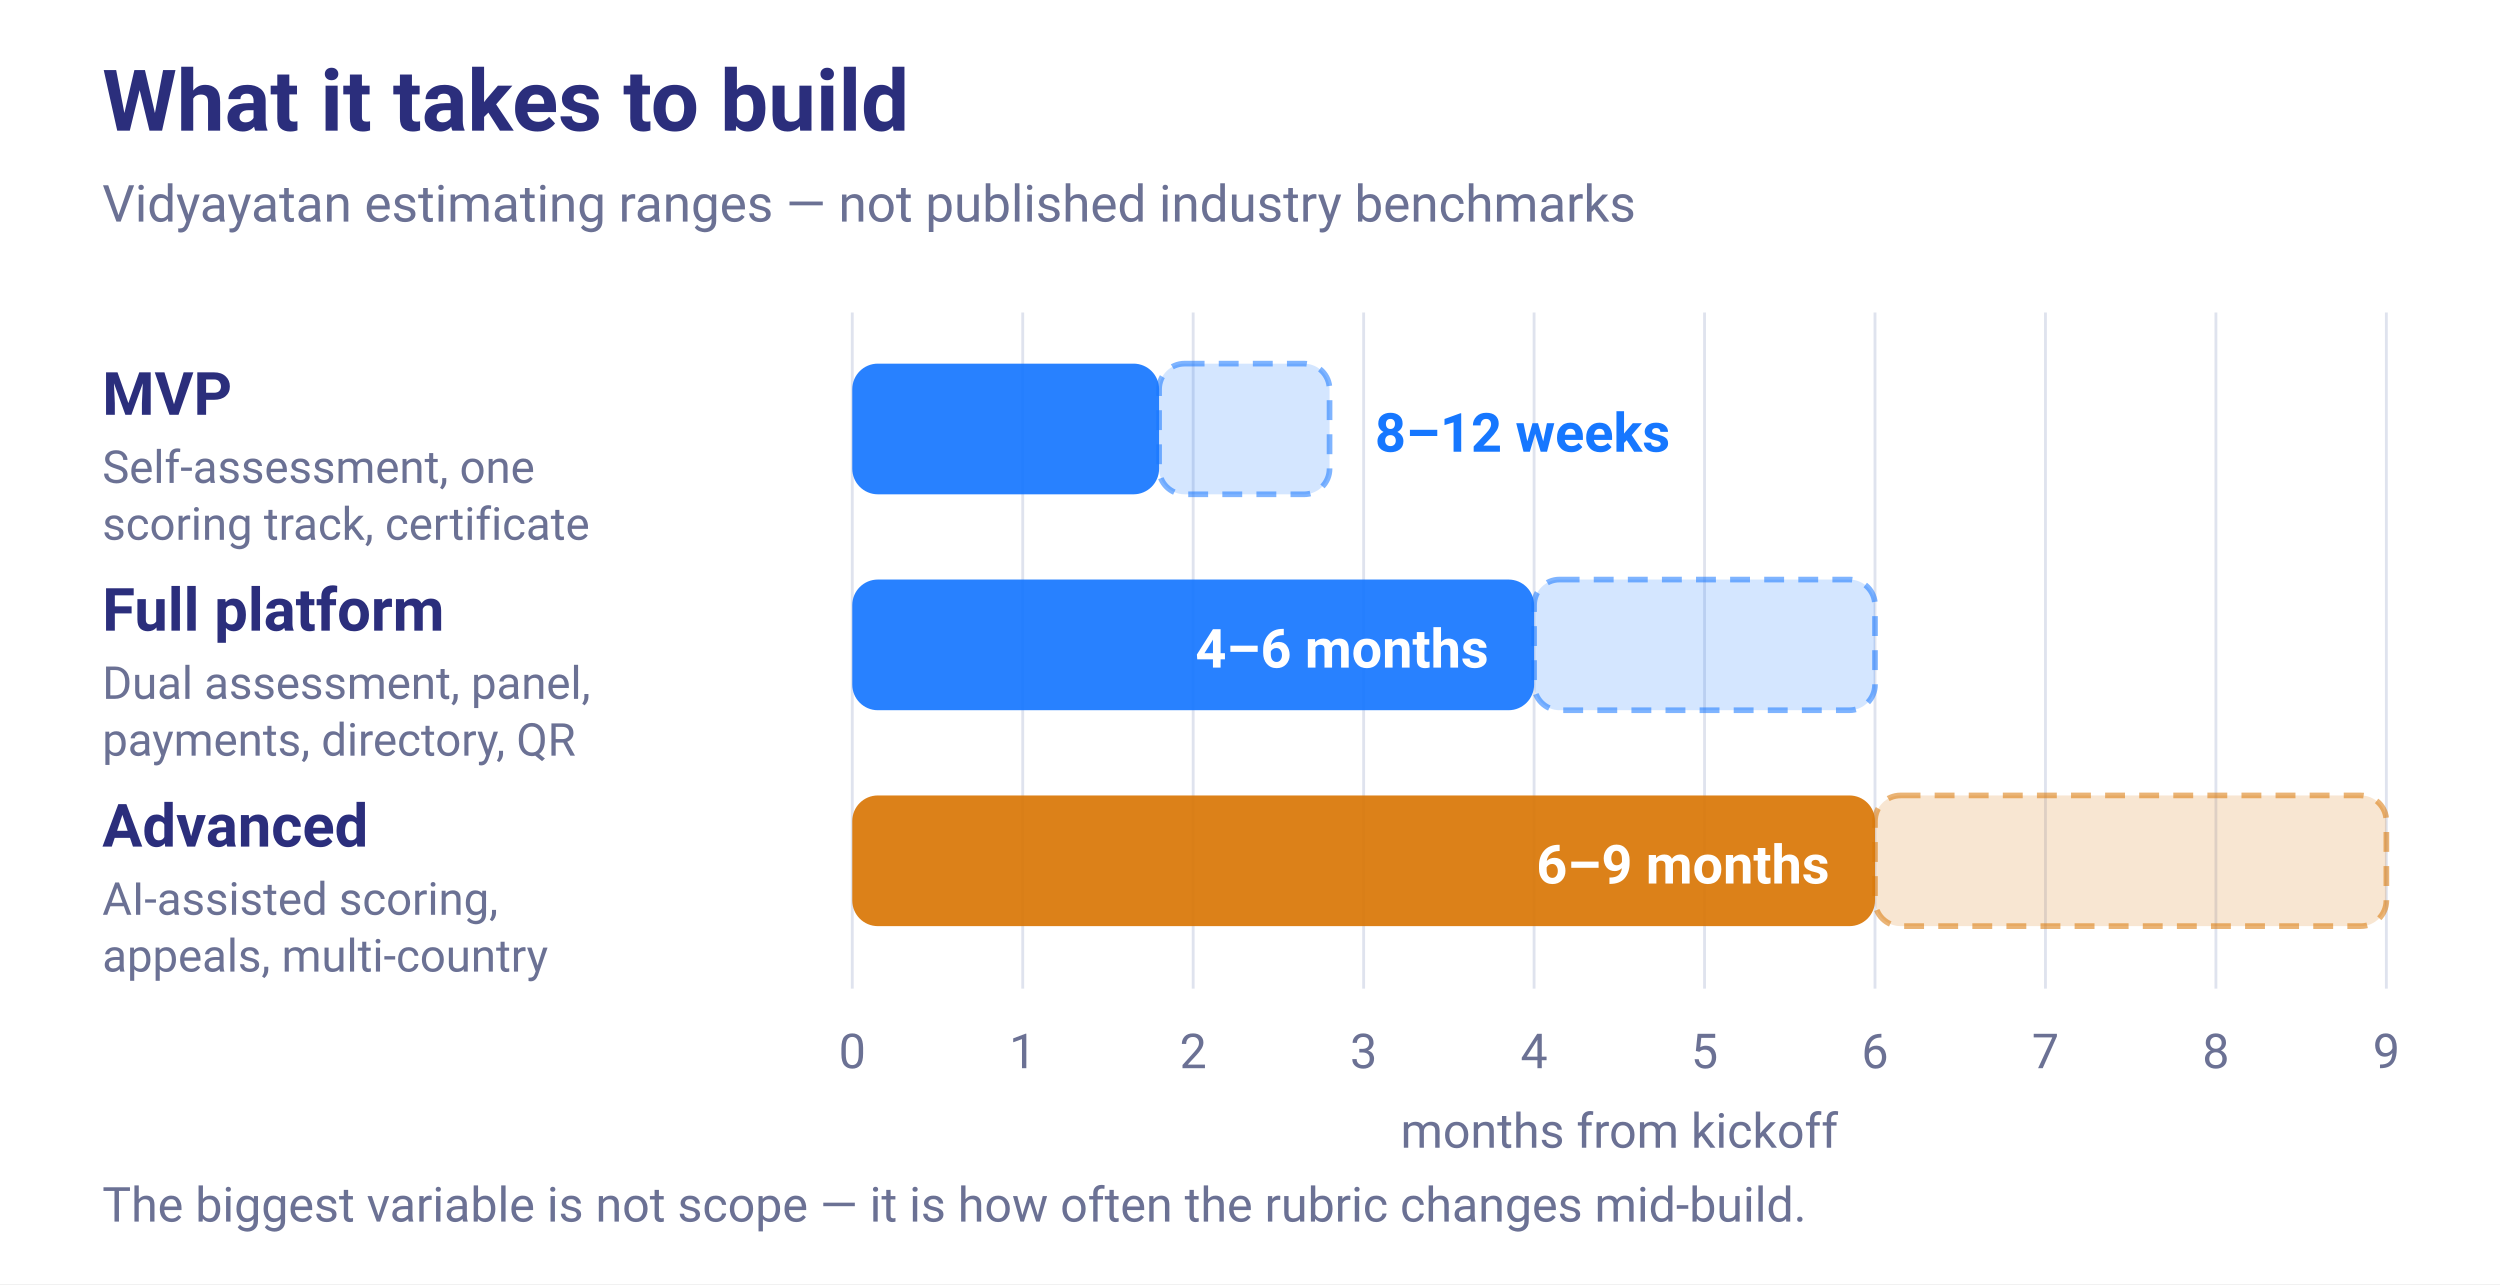
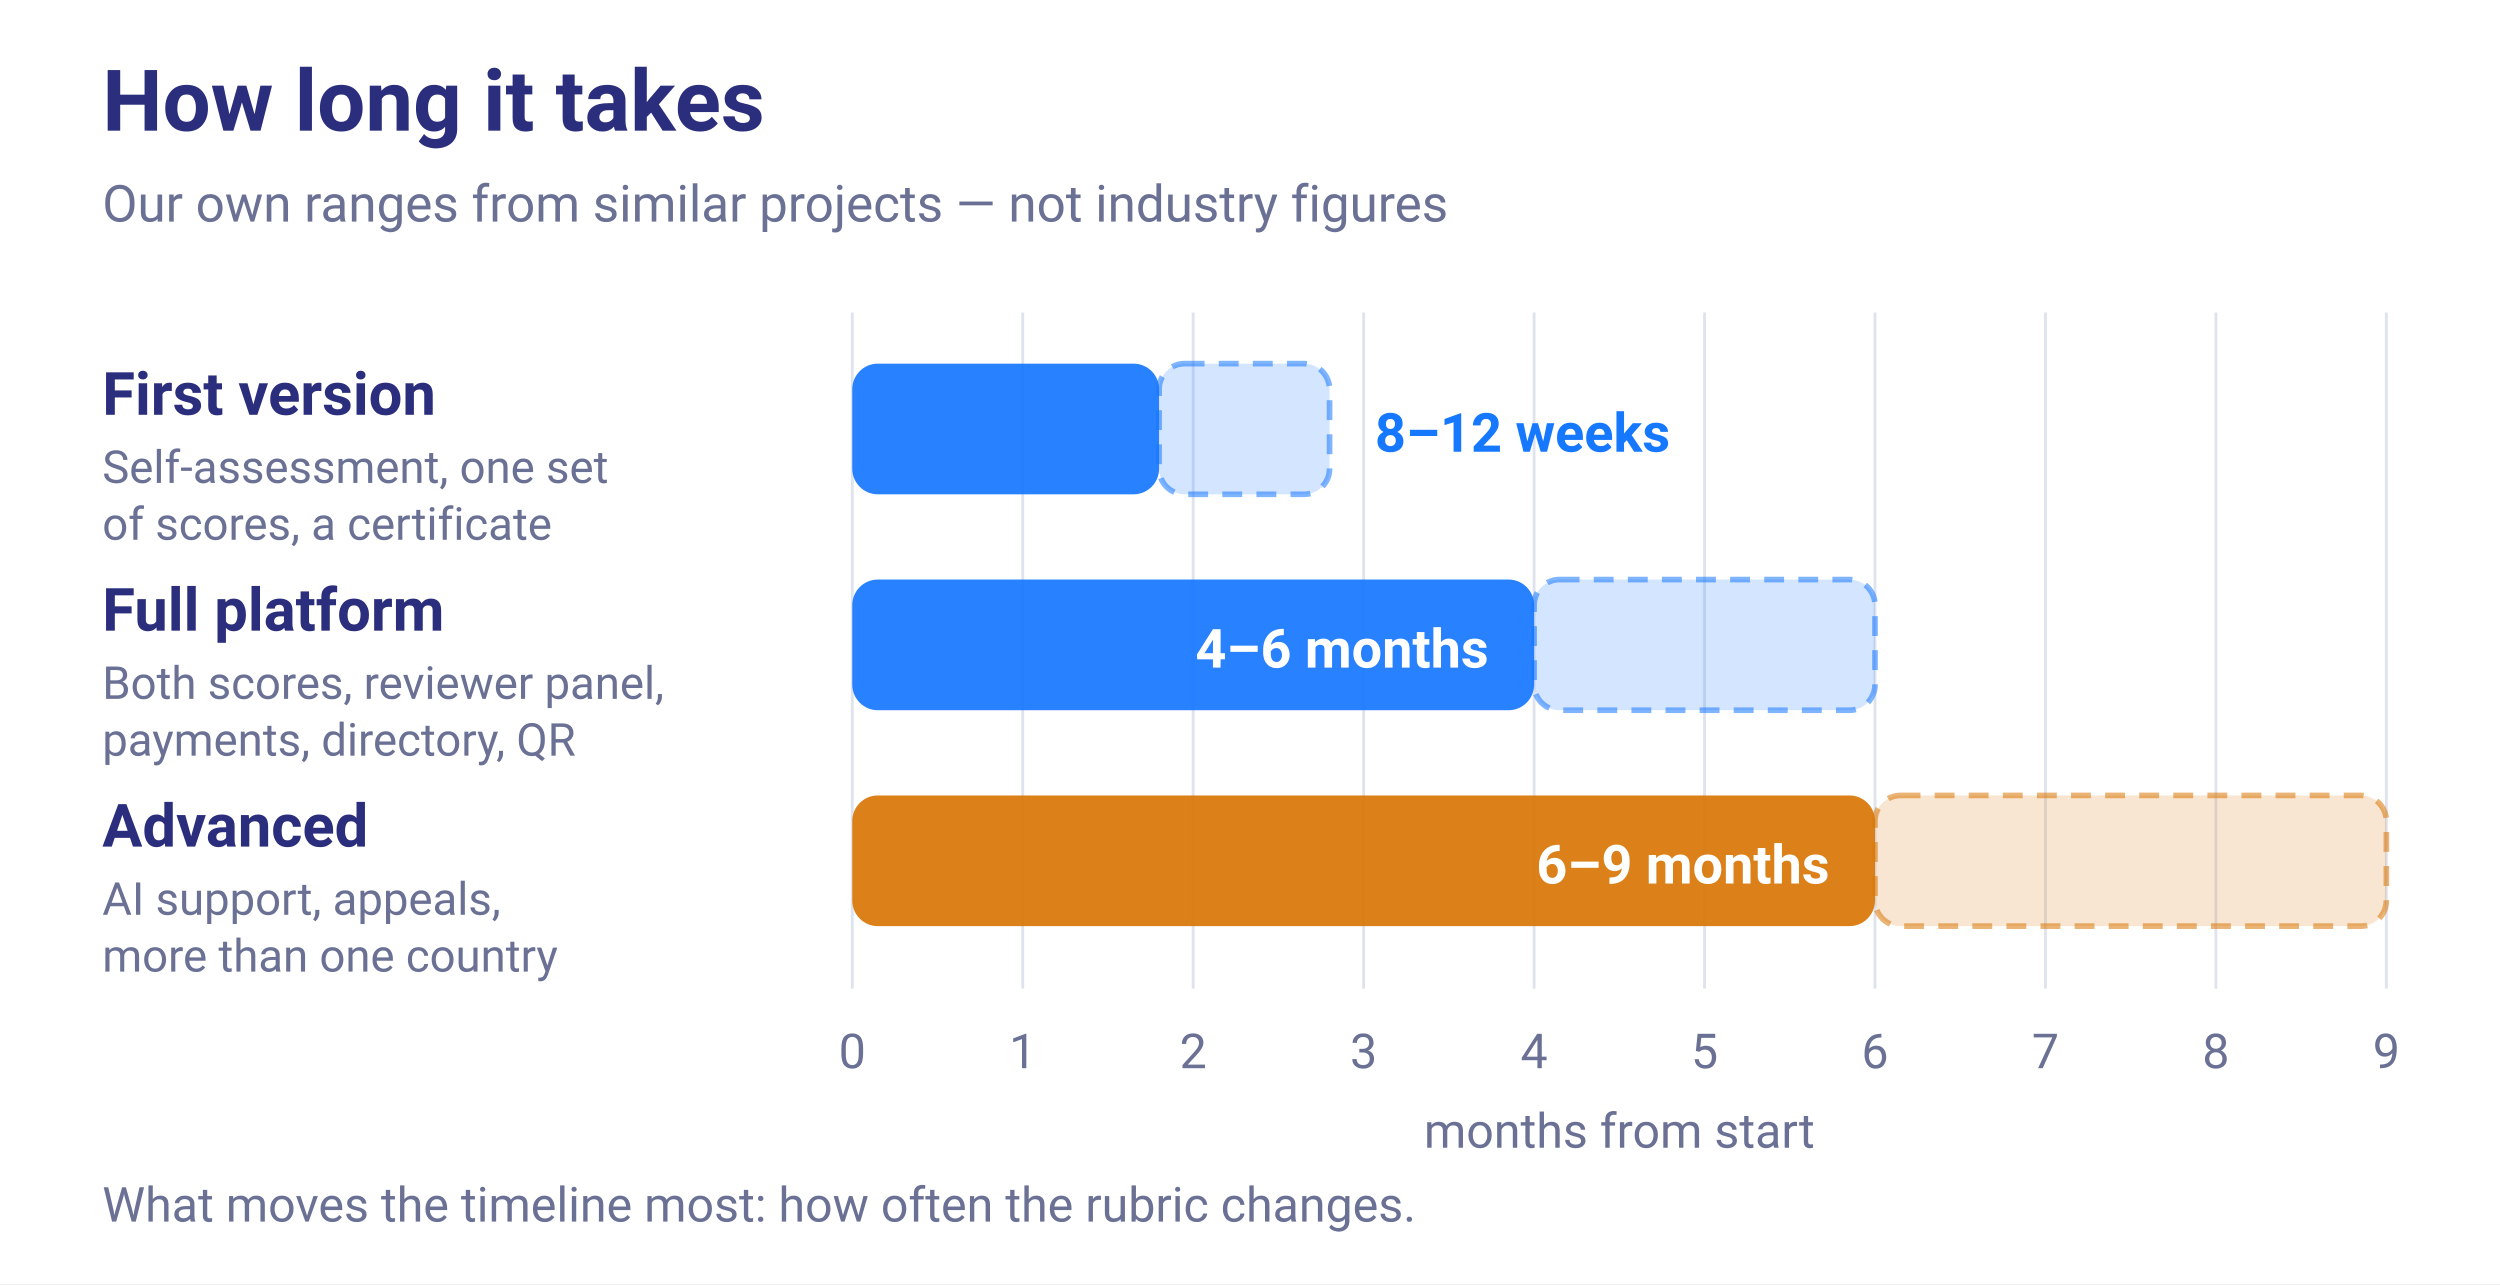
<svg xmlns="http://www.w3.org/2000/svg" viewBox="0 0 880 452" width="880" height="452" role="img" aria-label="Bar chart of delivery ranges: an MVP takes eight to twelve weeks, a full platform four to six months, and an advanced platform six to nine months">
  <rect width="880" height="452" fill="#ffffff" />
-   <text x="36" y="46" font-family="system-ui, -apple-system, 'Segoe UI', Roboto, sans-serif" font-size="30" font-weight="700" fill="#2b2e7c">What it takes to build</text>
-   <text x="36" y="78" font-family="system-ui, -apple-system, 'Segoe UI', Roboto, sans-serif" font-size="18" fill="#6b7194">Vidyayatan estimating ranges — not published industry benchmarks</text>
+   <text x="36" y="46" font-family="system-ui, -apple-system, 'Segoe UI', Roboto, sans-serif" font-size="30" font-weight="700" fill="#2b2e7c">How long it takes</text>
+   <text x="36" y="78" font-family="system-ui, -apple-system, 'Segoe UI', Roboto, sans-serif" font-size="18" fill="#6b7194">Our own ranges from similar projects — not industry figures</text>
  <line x1="300.0" y1="110" x2="300.0" y2="348" stroke="#dfe3ee" stroke-width="1" />
  <text x="300.0" y="376" text-anchor="middle" font-family="system-ui, -apple-system, 'Segoe UI', Roboto, sans-serif" font-size="17" fill="#6b7194">0</text>
  <line x1="360.0" y1="110" x2="360.0" y2="348" stroke="#dfe3ee" stroke-width="1" />
  <text x="360.0" y="376" text-anchor="middle" font-family="system-ui, -apple-system, 'Segoe UI', Roboto, sans-serif" font-size="17" fill="#6b7194">1</text>
  <line x1="420.0" y1="110" x2="420.0" y2="348" stroke="#dfe3ee" stroke-width="1" />
  <text x="420.0" y="376" text-anchor="middle" font-family="system-ui, -apple-system, 'Segoe UI', Roboto, sans-serif" font-size="17" fill="#6b7194">2</text>
  <line x1="480.0" y1="110" x2="480.0" y2="348" stroke="#dfe3ee" stroke-width="1" />
  <text x="480.0" y="376" text-anchor="middle" font-family="system-ui, -apple-system, 'Segoe UI', Roboto, sans-serif" font-size="17" fill="#6b7194">3</text>
  <line x1="540.0" y1="110" x2="540.0" y2="348" stroke="#dfe3ee" stroke-width="1" />
  <text x="540.0" y="376" text-anchor="middle" font-family="system-ui, -apple-system, 'Segoe UI', Roboto, sans-serif" font-size="17" fill="#6b7194">4</text>
  <line x1="600.0" y1="110" x2="600.0" y2="348" stroke="#dfe3ee" stroke-width="1" />
  <text x="600.0" y="376" text-anchor="middle" font-family="system-ui, -apple-system, 'Segoe UI', Roboto, sans-serif" font-size="17" fill="#6b7194">5</text>
  <line x1="660.0" y1="110" x2="660.0" y2="348" stroke="#dfe3ee" stroke-width="1" />
  <text x="660.0" y="376" text-anchor="middle" font-family="system-ui, -apple-system, 'Segoe UI', Roboto, sans-serif" font-size="17" fill="#6b7194">6</text>
  <line x1="720.0" y1="110" x2="720.0" y2="348" stroke="#dfe3ee" stroke-width="1" />
  <text x="720.0" y="376" text-anchor="middle" font-family="system-ui, -apple-system, 'Segoe UI', Roboto, sans-serif" font-size="17" fill="#6b7194">7</text>
  <line x1="780.0" y1="110" x2="780.0" y2="348" stroke="#dfe3ee" stroke-width="1" />
  <text x="780.0" y="376" text-anchor="middle" font-family="system-ui, -apple-system, 'Segoe UI', Roboto, sans-serif" font-size="17" fill="#6b7194">8</text>
  <line x1="840.0" y1="110" x2="840.0" y2="348" stroke="#dfe3ee" stroke-width="1" />
  <text x="840.0" y="376" text-anchor="middle" font-family="system-ui, -apple-system, 'Segoe UI', Roboto, sans-serif" font-size="17" fill="#6b7194">9</text>
-   <text x="570" y="404" text-anchor="middle" font-family="system-ui, -apple-system, 'Segoe UI', Roboto, sans-serif" font-size="17" fill="#6b7194">months from kickoff</text>
-   <text x="36" y="146" font-family="system-ui, -apple-system, 'Segoe UI', Roboto, sans-serif" font-size="21" font-weight="700" fill="#2b2e7c">MVP</text>
-   <text x="36" y="170" font-family="system-ui, -apple-system, 'Segoe UI', Roboto, sans-serif" font-size="16" fill="#6b7194">Self-assessment, one</text>
-   <text x="36" y="190" font-family="system-ui, -apple-system, 'Segoe UI', Roboto, sans-serif" font-size="16" fill="#6b7194">scoring track, certificate</text>
+   <text x="570" y="404" text-anchor="middle" font-family="system-ui, -apple-system, 'Segoe UI', Roboto, sans-serif" font-size="17" fill="#6b7194">months from start</text>
+   <text x="36" y="146" font-family="system-ui, -apple-system, 'Segoe UI', Roboto, sans-serif" font-size="21" font-weight="700" fill="#2b2e7c">First version</text>
+   <text x="36" y="170" font-family="system-ui, -apple-system, 'Segoe UI', Roboto, sans-serif" font-size="16" fill="#6b7194">Self-assessment, one set</text>
+   <text x="36" y="190" font-family="system-ui, -apple-system, 'Segoe UI', Roboto, sans-serif" font-size="16" fill="#6b7194">of scores, a certificate</text>
  <rect x="300.0" y="128" width="108.0" height="46" rx="9" fill="#1677ff" fill-opacity="0.92" />
  <rect x="408.0" y="128" width="60.0" height="46" rx="9" fill="#1677ff" fill-opacity="0.18" stroke="#1677ff" stroke-opacity="0.55" stroke-width="2" stroke-dasharray="7 5" />
  <text x="484.0" y="159" font-family="system-ui, -apple-system, 'Segoe UI', Roboto, sans-serif" font-size="19" font-weight="700" fill="#1677ff">8–12 weeks</text>
  <text x="36" y="222" font-family="system-ui, -apple-system, 'Segoe UI', Roboto, sans-serif" font-size="21" font-weight="700" fill="#2b2e7c">Full platform</text>
-   <text x="36" y="246" font-family="system-ui, -apple-system, 'Segoe UI', Roboto, sans-serif" font-size="16" fill="#6b7194">Dual assessment, panel,</text>
+   <text x="36" y="246" font-family="system-ui, -apple-system, 'Segoe UI', Roboto, sans-serif" font-size="16" fill="#6b7194">Both scores, reviewer panel,</text>
  <text x="36" y="266" font-family="system-ui, -apple-system, 'Segoe UI', Roboto, sans-serif" font-size="16" fill="#6b7194">payments, directory, QR</text>
  <rect x="300.0" y="204" width="240.0" height="46" rx="9" fill="#1677ff" fill-opacity="0.92" />
  <rect x="540.0" y="204" width="120.0" height="46" rx="9" fill="#1677ff" fill-opacity="0.18" stroke="#1677ff" stroke-opacity="0.55" stroke-width="2" stroke-dasharray="7 5" />
  <text x="524.0" y="235" text-anchor="end" font-family="system-ui, -apple-system, 'Segoe UI', Roboto, sans-serif" font-size="19" font-weight="700" fill="#ffffff">4–6 months</text>
  <text x="36" y="298" font-family="system-ui, -apple-system, 'Segoe UI', Roboto, sans-serif" font-size="21" font-weight="700" fill="#2b2e7c">Advanced</text>
-   <text x="36" y="322" font-family="system-ui, -apple-system, 'Segoe UI', Roboto, sans-serif" font-size="16" fill="#6b7194">AI-assisted scoring,</text>
-   <text x="36" y="342" font-family="system-ui, -apple-system, 'Segoe UI', Roboto, sans-serif" font-size="16" fill="#6b7194">appeals, multi-country</text>
+   <text x="36" y="322" font-family="system-ui, -apple-system, 'Segoe UI', Roboto, sans-serif" font-size="16" fill="#6b7194">AI support, appeals,</text>
+   <text x="36" y="342" font-family="system-ui, -apple-system, 'Segoe UI', Roboto, sans-serif" font-size="16" fill="#6b7194">more than one country</text>
  <rect x="300.0" y="280" width="360.0" height="46" rx="9" fill="#d97706" fill-opacity="0.92" />
  <rect x="660.0" y="280" width="180.0" height="46" rx="9" fill="#d97706" fill-opacity="0.18" stroke="#d97706" stroke-opacity="0.55" stroke-width="2" stroke-dasharray="7 5" />
  <text x="644.0" y="311" text-anchor="end" font-family="system-ui, -apple-system, 'Segoe UI', Roboto, sans-serif" font-size="19" font-weight="700" fill="#ffffff">6–9 months</text>
-   <text x="36" y="430" font-family="system-ui, -apple-system, 'Segoe UI', Roboto, sans-serif" font-size="17" fill="#6b7194">The biggest variable is not scope — it is how often the rubric changes mid-build.</text>
+   <text x="36" y="430" font-family="system-ui, -apple-system, 'Segoe UI', Roboto, sans-serif" font-size="17" fill="#6b7194">What moves the timeline most: how often the rubric changes.</text>
</svg>
